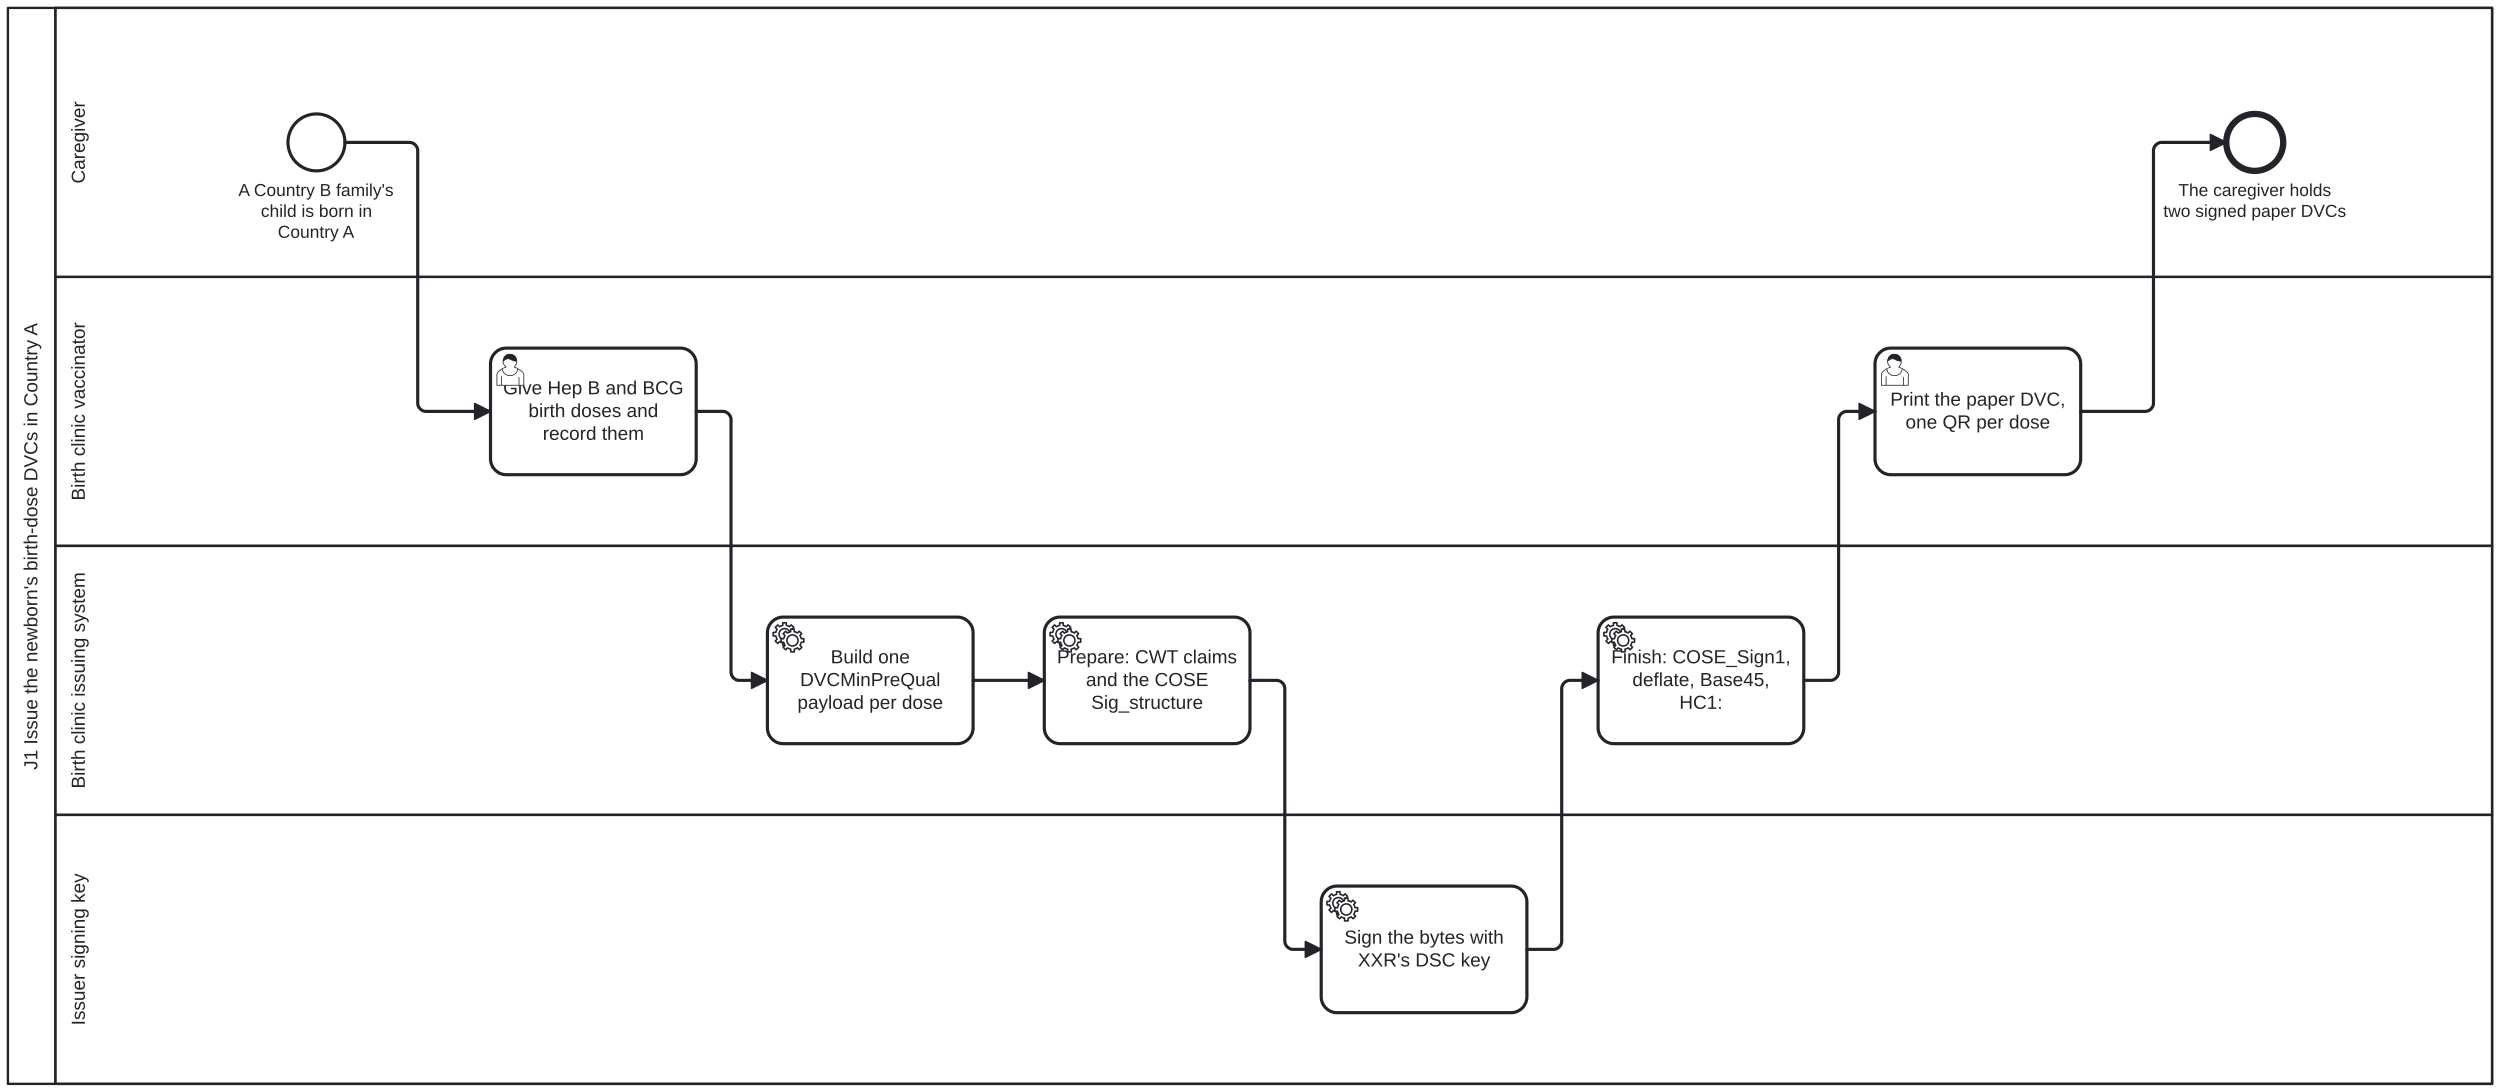
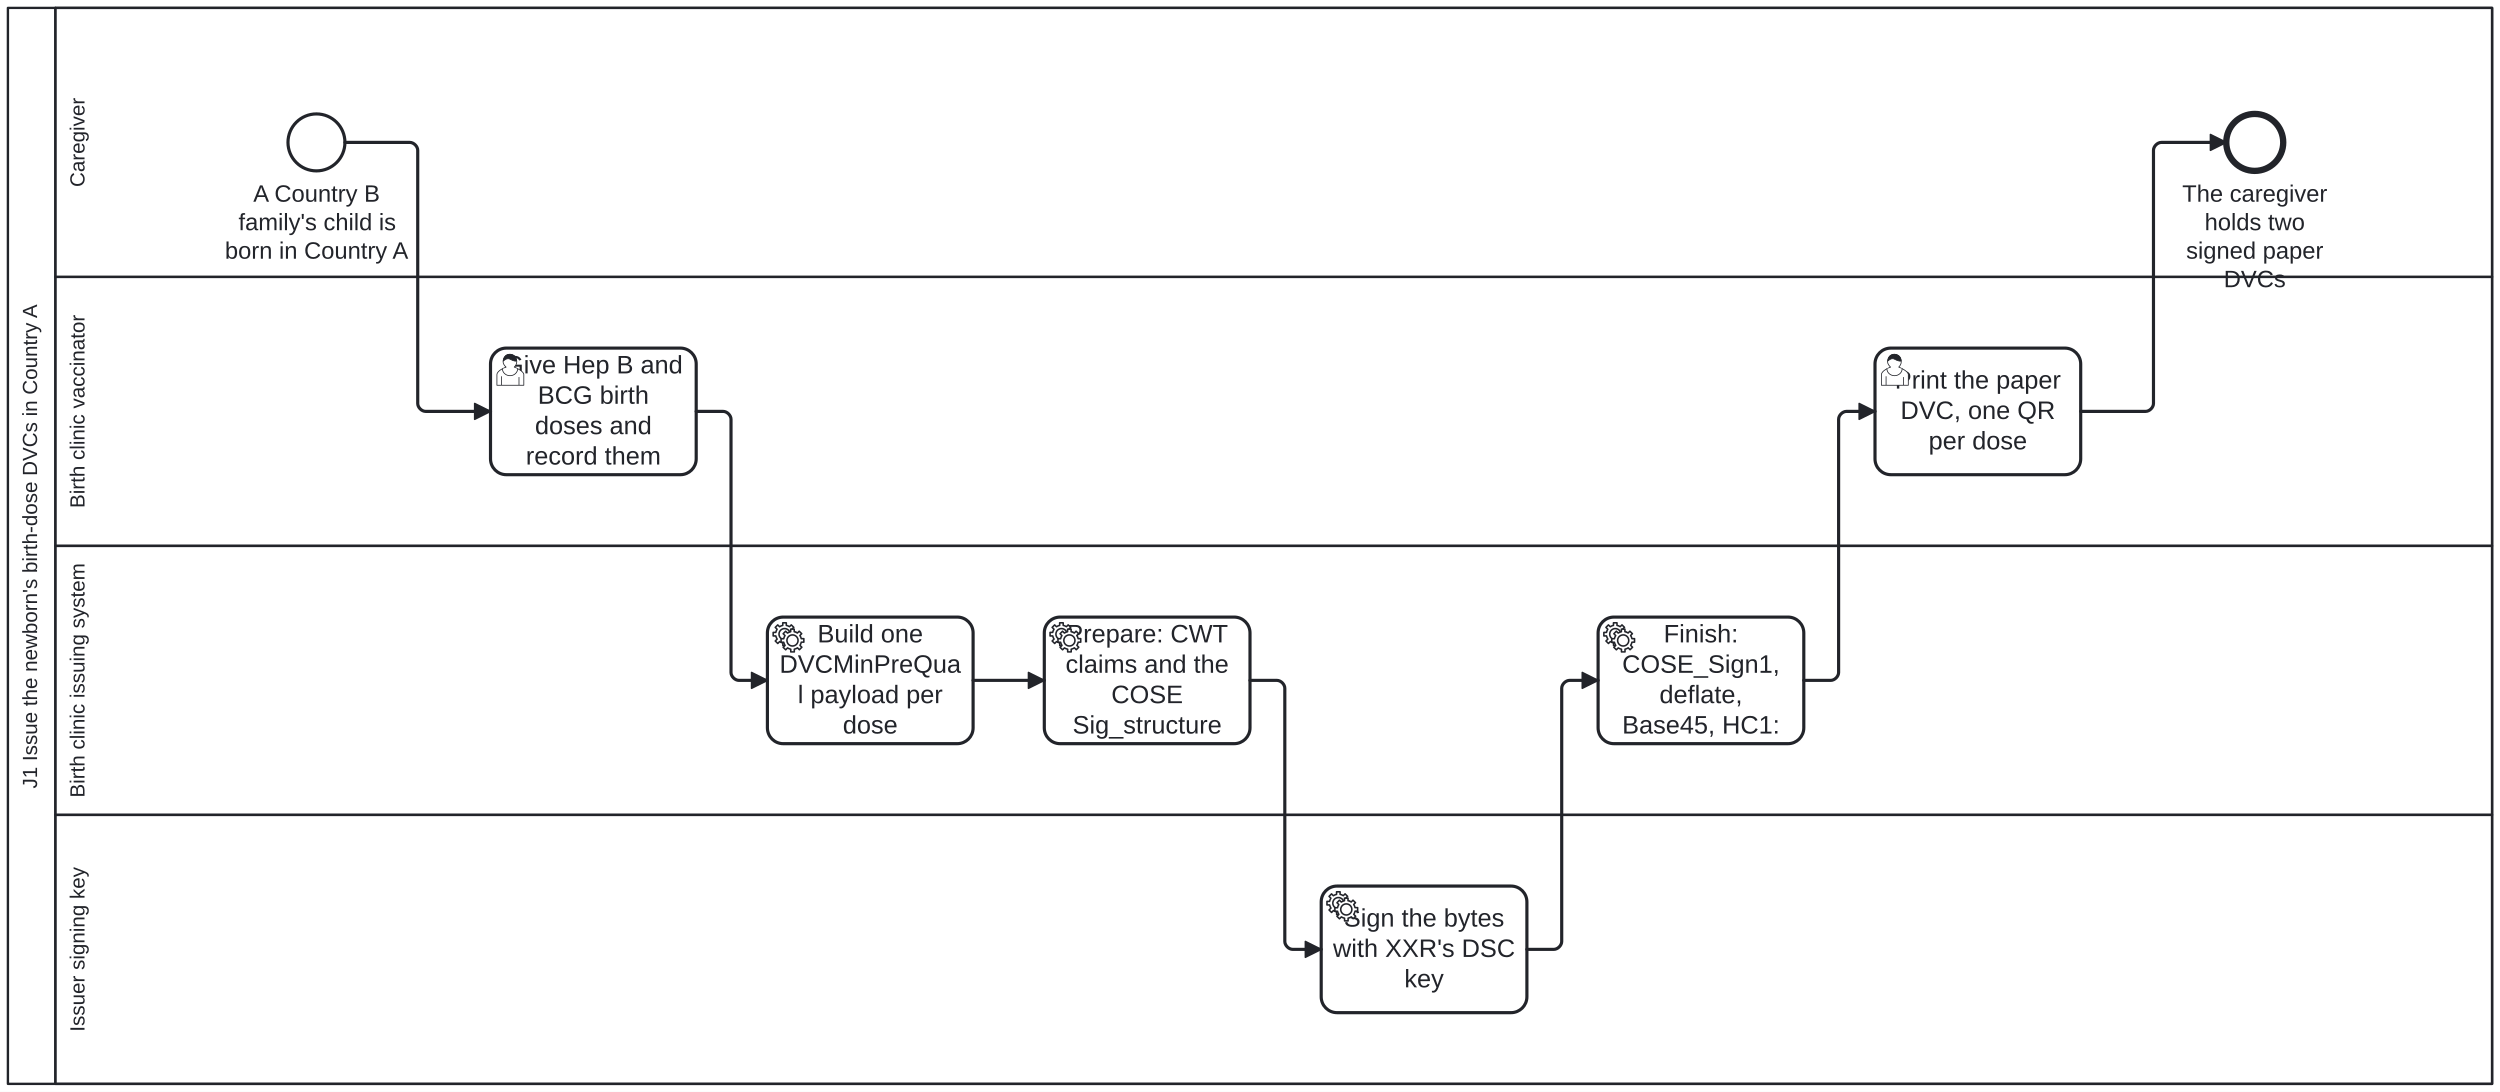
<svg xmlns="http://www.w3.org/2000/svg" width="100%" style="max-width:100%;height:auto" viewBox="95 55 1580 690" version="1.1">
  <rect x="95" y="55" width="1580" height="690" fill="#ffffff" />
  <g class="djs-group">
    <g class="djs-element djs-shape" data-element-id="Participant_Process_J1BirthDoseDvc" style="display: block;" transform="matrix(1 0 0 1 100 60)">
      <g class="djs-visual">
        <rect x="0" y="0" width="1570" height="680" rx="0" ry="0" style="stroke-linecap: round; stroke-linejoin: round; stroke: rgb(34, 36, 42); stroke-width: 1.5px; fill: white; fill-opacity: 0.95;" />
        <path style="fill: none; stroke-linecap: round; stroke-linejoin: round; stroke: rgb(34, 36, 42); stroke-width: 1.5px;" d="M30,0L30,680" />
-         <text lineHeight="1.2" class="djs-label" style="font-family: Arial, sans-serif; font-size: 12px; font-weight: normal; fill: rgb(34, 36, 42);" transform="matrix(-1.83697e-16 -1 1 -1.83697e-16 0 680)">
-           <tspan x="198.455" y="18.6">J1 Issue the newborn's birth-dose DVCs in Country A</tspan>
+         <text lineHeight="1.05" class="djs-label" transform="matrix(-1.83697e-16 -1 1 -1.83697e-16 0 680)" style="font-family: Arial, sans-serif; font-size: 13px; font-weight: normal; fill: rgb(34, 36, 42);">
+           <tspan x="186.66" y="18.413">J1 Issue the newborn's birth-dose DVCs in Country A</tspan>
        </text>
      </g>
      <rect class="djs-hit djs-hit-all" x="0" y="0" width="1570" height="680" style="fill: none; stroke-opacity: 0; stroke: white; stroke-width: 15px;" />
    </g>
    <g class="djs-children">
      <g class="djs-group">
        <g class="djs-element djs-shape" data-element-id="Lane_issuer-key" style="display: block;" transform="matrix(1 0 0 1 130 570)">
          <g class="djs-visual">
            <rect x="0" y="0" width="1540" height="170" rx="0" ry="0" style="stroke-linecap: round; stroke-linejoin: round; stroke: rgb(34, 36, 42); stroke-width: 1.5px; fill: white; fill-opacity: 0.25;" />
-             <text lineHeight="1.2" class="djs-label" style="font-family: Arial, sans-serif; font-size: 12px; font-weight: normal; fill: rgb(34, 36, 42);" transform="matrix(-1.83697e-16 -1 1 -1.83697e-16 0 170)">
-               <tspan x="36.977" y="18.6">Issuer signing key</tspan>
+             <text lineHeight="1.05" class="djs-label" transform="matrix(-1.83697e-16 -1 1 -1.83697e-16 0 170)" style="font-family: Arial, sans-serif; font-size: 13px; font-weight: normal; fill: rgb(34, 36, 42);">
+               <tspan x="32.975" y="18.413">Issuer signing key</tspan>
            </text>
          </g>
          <rect class="djs-hit djs-hit-all" x="0" y="0" width="1540" height="170" style="fill: none; stroke-opacity: 0; stroke: white; stroke-width: 15px;" />
        </g>
      </g>
      <g class="djs-group">
        <g class="djs-element djs-shape" data-element-id="Lane_birth-clinic-system" style="display: block;" transform="matrix(1 0 0 1 130 400)">
          <g class="djs-visual">
            <rect x="0" y="0" width="1540" height="170" rx="0" ry="0" style="stroke-linecap: round; stroke-linejoin: round; stroke: rgb(34, 36, 42); stroke-width: 1.5px; fill: white; fill-opacity: 0.25;" />
-             <text lineHeight="1.2" class="djs-label" style="font-family: Arial, sans-serif; font-size: 12px; font-weight: normal; fill: rgb(34, 36, 42);" transform="matrix(-1.83697e-16 -1 1 -1.83697e-16 0 170)">
-               <tspan x="16.647" y="18.6">Birth clinic issuing system</tspan>
+             <text lineHeight="1.05" class="djs-label" transform="matrix(-1.83697e-16 -1 1 -1.83697e-16 0 170)" style="font-family: Arial, sans-serif; font-size: 13px; font-weight: normal; fill: rgb(34, 36, 42);">
+               <tspan x="10.951" y="18.413">Birth clinic issuing system</tspan>
            </text>
          </g>
          <rect class="djs-hit djs-hit-all" x="0" y="0" width="1540" height="170" style="fill: none; stroke-opacity: 0; stroke: white; stroke-width: 15px;" />
        </g>
      </g>
      <g class="djs-group">
        <g class="djs-element djs-shape" data-element-id="Lane_birth-clinic-vaccinator" style="display: block;" transform="matrix(1 0 0 1 130 230)">
          <g class="djs-visual">
            <rect x="0" y="0" width="1540" height="170" rx="0" ry="0" style="stroke-linecap: round; stroke-linejoin: round; stroke: rgb(34, 36, 42); stroke-width: 1.5px; fill: white; fill-opacity: 0.25;" />
-             <text lineHeight="1.2" class="djs-label" style="font-family: Arial, sans-serif; font-size: 12px; font-weight: normal; fill: rgb(34, 36, 42);" transform="matrix(-1.83697e-16 -1 1 -1.83697e-16 0 170)">
-               <tspan x="28.647" y="18.6">Birth clinic vaccinator</tspan>
+             <text lineHeight="1.05" class="djs-label" transform="matrix(-1.83697e-16 -1 1 -1.83697e-16 0 170)" style="font-family: Arial, sans-serif; font-size: 13px; font-weight: normal; fill: rgb(34, 36, 42);">
+               <tspan x="23.951" y="18.413">Birth clinic vaccinator</tspan>
            </text>
          </g>
          <rect class="djs-hit djs-hit-all" x="0" y="0" width="1540" height="170" style="fill: none; stroke-opacity: 0; stroke: white; stroke-width: 15px;" />
        </g>
      </g>
      <g class="djs-group">
        <g class="djs-element djs-shape" data-element-id="Lane_caregiver" style="display: block;" transform="matrix(1 0 0 1 130 60)">
          <g class="djs-visual">
            <rect x="0" y="0" width="1540" height="170" rx="0" ry="0" style="stroke-linecap: round; stroke-linejoin: round; stroke: rgb(34, 36, 42); stroke-width: 1.5px; fill: white; fill-opacity: 0.25;" />
-             <text lineHeight="1.2" class="djs-label" style="font-family: Arial, sans-serif; font-size: 12px; font-weight: normal; fill: rgb(34, 36, 42);" transform="matrix(-1.83697e-16 -1 1 -1.83697e-16 0 170)">
-               <tspan x="58.99" y="18.6">Caregiver</tspan>
+             <text lineHeight="1.05" class="djs-label" transform="matrix(-1.83697e-16 -1 1 -1.83697e-16 0 170)" style="font-family: Arial, sans-serif; font-size: 13px; font-weight: normal; fill: rgb(34, 36, 42);">
+               <tspan x="56.823" y="18.413">Caregiver</tspan>
            </text>
          </g>
          <rect class="djs-hit djs-hit-all" x="0" y="0" width="1540" height="170" style="fill: none; stroke-opacity: 0; stroke: white; stroke-width: 15px;" />
        </g>
      </g>
      <g class="djs-group">
        <g class="djs-element djs-shape" data-element-id="Start" style="display: block;" transform="matrix(1 0 0 1 277 127)">
          <g class="djs-visual">
            <circle cx="18" cy="18" r="18" style="stroke-linecap: round; stroke-linejoin: round; stroke: rgb(34, 36, 42); stroke-width: 2px; fill: white; fill-opacity: 0.95;" />
          </g>
          <rect class="djs-hit djs-hit-all" x="0" y="0" width="36" height="36" style="fill: none; stroke-opacity: 0; stroke: white; stroke-width: 15px;" />
        </g>
      </g>
      <g class="djs-group">
-         <g class="djs-element djs-shape" data-element-id="Start_label" style="display: block;" transform="matrix(1 0 0 1 239 169)">
-           <g class="djs-visual">
-             <text lineHeight="1.2" class="djs-label" style="font-family: Arial, sans-serif; font-size: 11px; font-weight: normal; fill: rgb(34, 36, 42);">
-               <tspan x="6.658" y="9.9">A Country B family's </tspan>
-               <tspan x="20.844" y="23.1">child is born in </tspan>
-               <tspan x="31.545" y="36.3">Country A</tspan>
-             </text>
-           </g>
-           <rect class="djs-hit djs-hit-all" x="0" y="0" width="112" height="40" style="fill: none; stroke-opacity: 0; stroke: white; stroke-width: 15px;" />
+         <g class="djs-element djs-shape" data-element-id="Start_label" style="display: block;" transform="matrix(1 0 0 1 237 169)">
+           <g class="djs-visual">
+             <text lineHeight="1.2" class="djs-label" style="font-family: Arial, sans-serif; font-size: 15px; font-weight: normal; fill: rgb(34, 36, 42);">
+               <tspan x="18.067" y="13.5">A Country B </tspan>
+               <tspan x="8.725" y="31.5">family's child is </tspan>
+               <tspan x="0.137" y="49.5">born in Country A</tspan>
+             </text>
+           </g>
+           <rect class="djs-hit djs-hit-all" x="0" y="0" width="117" height="54" style="fill: none; stroke-opacity: 0; stroke: white; stroke-width: 15px;" />
        </g>
      </g>
      <g class="djs-group">
        <g class="djs-element djs-shape" data-element-id="Task_Vaccinate" style="display: block;" transform="matrix(1 0 0 1 405 275)">
          <g class="djs-visual">
            <rect x="0" y="0" width="130" height="80" rx="10" ry="10" style="stroke-linecap: round; stroke-linejoin: round; stroke: rgb(34, 36, 42); stroke-width: 2px; fill: white; fill-opacity: 0.95;" />
-             <text lineHeight="1.2" class="djs-label" style="font-family: Arial, sans-serif; font-size: 12px; font-weight: normal; fill: rgb(34, 36, 42);">
-               <tspan x="7.974" y="29.2">Give Hep B and BCG </tspan>
-               <tspan x="23.973" y="43.6">birth doses and </tspan>
-               <tspan x="32.987" y="58">record them</tspan>
+             <text lineHeight="1.2" class="djs-label" style="font-family: Arial, sans-serif; font-size: 16px; font-weight: normal; fill: rgb(34, 36, 42);">
+               <tspan x="8.523" y="16">Give Hep B and</tspan>
+               <tspan x="29.879" y="35.2">BCG birth </tspan>
+               <tspan x="28.082" y="54.4">doses and </tspan>
+               <tspan x="22.316" y="73.6">record them</tspan>
            </text>
            <path d="m 15,12 c 0.909,-0.845 1.594,-2.049 1.594,-3.385 0,-2.554 -1.805,-4.622 -4.357,-4.622 -2.552,0 -4.288,2.068 -4.288,4.622 0,1.348 0.974,2.562 1.896,3.405 -0.529,0.187 -5.669,2.097 -5.794,4.756 v 6.718 h 17 v -6.718 c 0,-2.298 -5.528,-4.595 -6.051,-4.776 zm -8,6 l 0,5.5 m 11,0 l 0,-5" style="fill: white; stroke-linecap: round; stroke-linejoin: round; stroke: rgb(34, 36, 42); stroke-width: 0.5px;" />
            <path d="m 15,12 m 2.162,1.009 c 0,2.447 -2.158,4.431 -4.821,4.431 -2.665,0 -4.822,-1.981 -4.822,-4.431 " style="fill: white; stroke-linecap: round; stroke-linejoin: round; stroke: rgb(34, 36, 42); stroke-width: 0.5px;" />
            <path d="m 15,12 m -6.9,-3.80 c 0,0 2.251,-2.358 4.274,-1.177 2.024,1.181 4.221,1.537 4.124,0.965 -0.098,-0.57 -0.117,-3.791 -4.191,-4.136 -3.575,0.001 -4.208,3.367 -4.207,4.348 z" style="fill: rgb(34, 36, 42); stroke-linecap: round; stroke-linejoin: round; stroke: rgb(34, 36, 42); stroke-width: 0.5px;" />
          </g>
          <rect class="djs-hit djs-hit-all" x="0" y="0" width="130" height="80" style="fill: none; stroke-opacity: 0; stroke: white; stroke-width: 15px;" />
        </g>
      </g>
      <g class="djs-group">
        <g class="djs-element djs-shape" data-element-id="Task_Payload" style="display: block;" transform="matrix(1 0 0 1 580 445)">
          <g class="djs-visual">
            <rect x="0" y="0" width="130" height="80" rx="10" ry="10" style="stroke-linecap: round; stroke-linejoin: round; stroke: rgb(34, 36, 42); stroke-width: 2px; fill: white; fill-opacity: 0.95;" />
-             <text lineHeight="1.2" class="djs-label" style="font-family: Arial, sans-serif; font-size: 12px; font-weight: normal; fill: rgb(34, 36, 42);">
-               <tspan x="39.98" y="29.2">Build one </tspan>
-               <tspan x="20.653" y="43.6">DVCMinPreQual </tspan>
-               <tspan x="18.966" y="58">payload per dose</tspan>
+             <text lineHeight="1.2" class="djs-label" style="font-family: Arial, sans-serif; font-size: 16px; font-weight: normal; fill: rgb(34, 36, 42);">
+               <tspan x="31.641" y="16">Build one </tspan>
+               <tspan x="7.648" y="35.2">DVCMinPreQua</tspan>
+               <tspan x="19.191" y="54.4">l payload per </tspan>
+               <tspan x="47.652" y="73.6">dose</tspan>
            </text>
            <circle cx="5" cy="5" r="5" transform="translate(6, 6)" style="stroke-linecap: round; stroke-linejoin: round; stroke: none; stroke-width: 2px; fill: white;" />
            <path d="m 12,18 v -1.713 c 0.352,-0.07 0.704,-0.178 1.048,-0.321 0.344,-0.145 0.666,-0.321 0.966,-0.521 l 1.194,1.18 1.567,-1.577 -1.195,-1.18 c 0.403,-0.614 0.683,-1.299 0.825,-2.018 l 1.622,-0.01 v -2.22 l -1.637,0.01 c -0.073,-0.352 -0.178,-0.7 -0.324,-1.044 -0.145,-0.344 -0.321,-0.664 -0.523,-0.962 l 1.131,-1.136 -1.583,-1.563 -1.13,1.136 c -0.614,-0.401 -1.303,-0.681 -2.023,-0.822 l 0.009,-1.619 h -2.241 l 0.004,1.631 c -0.354,0.074 -0.705,0.18 -1.05,0.324 -0.344,0.144 -0.665,0.321 -0.964,0.52 l -1.17,-1.158 -1.567,1.579 1.168,1.157 c -0.403,0.613 -0.683,1.298 -0.825,2.017 l -1.659,0.003 v 2.222 l 1.672,-0.006 c 0.073,0.351 0.18,0.702 0.324,1.045 0.145,0.344 0.321,0.664 0.523,0.961 l -1.199,1.197 1.584,1.56 1.196,-1.193 c 0.614,0.403 1.303,0.682 2.023,0.823 l 7.19e-4,1.699 h 2.227 z m 0.221,-3.996 c -1.789,0.75 -3.858,-0.093 -4.61,-1.874 -0.752,-1.783 0.091,-3.846 1.88,-4.596 1.788,-0.749 3.857,0.093 4.609,1.874 0.752,1.782 -0.091,3.846 -1.88,4.596 z" style="fill: white; stroke-linecap: round; stroke-linejoin: round; stroke: rgb(34, 36, 42); stroke-width: 1px;" />
            <circle cx="5" cy="5" r="5" transform="translate(11, 10)" style="stroke-linecap: round; stroke-linejoin: round; stroke: none; stroke-width: 2px; fill: white;" />
            <path d="m 17,22 v -1.713 c 0.352,-0.07 0.704,-0.178 1.048,-0.321 0.344,-0.145 0.666,-0.321 0.966,-0.521 l 1.194,1.18 1.567,-1.577 -1.195,-1.18 c 0.403,-0.614 0.683,-1.299 0.825,-2.018 l 1.622,-0.01 v -2.22 l -1.637,0.01 c -0.073,-0.352 -0.178,-0.7 -0.324,-1.044 -0.145,-0.344 -0.321,-0.664 -0.523,-0.962 l 1.131,-1.136 -1.583,-1.563 -1.13,1.136 c -0.614,-0.401 -1.303,-0.681 -2.023,-0.822 l 0.009,-1.619 h -2.241 l 0.004,1.631 c -0.354,0.074 -0.705,0.18 -1.05,0.324 -0.344,0.144 -0.665,0.321 -0.964,0.52 l -1.17,-1.158 -1.567,1.579 1.168,1.157 c -0.403,0.613 -0.683,1.298 -0.825,2.017 l -1.659,0.003 v 2.222 l 1.672,-0.006 c 0.073,0.351 0.18,0.702 0.324,1.045 0.145,0.344 0.321,0.664 0.523,0.961 l -1.199,1.197 1.584,1.56 1.196,-1.193 c 0.614,0.403 1.303,0.682 2.023,0.823 l 7.19e-4,1.699 h 2.227 z m 0.221,-3.996 c -1.789,0.75 -3.858,-0.093 -4.61,-1.874 -0.752,-1.783 0.091,-3.846 1.88,-4.596 1.788,-0.749 3.857,0.093 4.609,1.874 0.752,1.782 -0.091,3.846 -1.88,4.596 z" style="fill: white; stroke-linecap: round; stroke-linejoin: round; stroke: rgb(34, 36, 42); stroke-width: 1px;" />
          </g>
          <rect class="djs-hit djs-hit-all" x="0" y="0" width="130" height="80" style="fill: none; stroke-opacity: 0; stroke: white; stroke-width: 15px;" />
        </g>
      </g>
      <g class="djs-group">
        <g class="djs-element djs-shape" data-element-id="Task_Prepare" style="display: block;" transform="matrix(1 0 0 1 755 445)">
          <g class="djs-visual">
            <rect x="0" y="0" width="130" height="80" rx="10" ry="10" style="stroke-linecap: round; stroke-linejoin: round; stroke: rgb(34, 36, 42); stroke-width: 2px; fill: white; fill-opacity: 0.95;" />
-             <text lineHeight="1.2" class="djs-label" style="font-family: Arial, sans-serif; font-size: 12px; font-weight: normal; fill: rgb(34, 36, 42);">
-               <tspan x="7.991" y="29.2">Prepare: CWT claims</tspan>
-               <tspan x="26.311" y="43.6">and the COSE </tspan>
-               <tspan x="29.65" y="58">Sig_structure</tspan>
+             <text lineHeight="1.2" class="djs-label" style="font-family: Arial, sans-serif; font-size: 16px; font-weight: normal; fill: rgb(34, 36, 42);">
+               <tspan x="13.879" y="16">Prepare: CWT </tspan>
+               <tspan x="13.418" y="35.2">claims and the </tspan>
+               <tspan x="42.328" y="54.4">COSE </tspan>
+               <tspan x="17.867" y="73.6">Sig_structure</tspan>
            </text>
            <circle cx="5" cy="5" r="5" transform="translate(6, 6)" style="stroke-linecap: round; stroke-linejoin: round; stroke: none; stroke-width: 2px; fill: white;" />
            <path d="m 12,18 v -1.713 c 0.352,-0.07 0.704,-0.178 1.048,-0.321 0.344,-0.145 0.666,-0.321 0.966,-0.521 l 1.194,1.18 1.567,-1.577 -1.195,-1.18 c 0.403,-0.614 0.683,-1.299 0.825,-2.018 l 1.622,-0.01 v -2.22 l -1.637,0.01 c -0.073,-0.352 -0.178,-0.7 -0.324,-1.044 -0.145,-0.344 -0.321,-0.664 -0.523,-0.962 l 1.131,-1.136 -1.583,-1.563 -1.13,1.136 c -0.614,-0.401 -1.303,-0.681 -2.023,-0.822 l 0.009,-1.619 h -2.241 l 0.004,1.631 c -0.354,0.074 -0.705,0.18 -1.05,0.324 -0.344,0.144 -0.665,0.321 -0.964,0.52 l -1.17,-1.158 -1.567,1.579 1.168,1.157 c -0.403,0.613 -0.683,1.298 -0.825,2.017 l -1.659,0.003 v 2.222 l 1.672,-0.006 c 0.073,0.351 0.18,0.702 0.324,1.045 0.145,0.344 0.321,0.664 0.523,0.961 l -1.199,1.197 1.584,1.56 1.196,-1.193 c 0.614,0.403 1.303,0.682 2.023,0.823 l 7.19e-4,1.699 h 2.227 z m 0.221,-3.996 c -1.789,0.75 -3.858,-0.093 -4.61,-1.874 -0.752,-1.783 0.091,-3.846 1.88,-4.596 1.788,-0.749 3.857,0.093 4.609,1.874 0.752,1.782 -0.091,3.846 -1.88,4.596 z" style="fill: white; stroke-linecap: round; stroke-linejoin: round; stroke: rgb(34, 36, 42); stroke-width: 1px;" />
            <circle cx="5" cy="5" r="5" transform="translate(11, 10)" style="stroke-linecap: round; stroke-linejoin: round; stroke: none; stroke-width: 2px; fill: white;" />
            <path d="m 17,22 v -1.713 c 0.352,-0.07 0.704,-0.178 1.048,-0.321 0.344,-0.145 0.666,-0.321 0.966,-0.521 l 1.194,1.18 1.567,-1.577 -1.195,-1.18 c 0.403,-0.614 0.683,-1.299 0.825,-2.018 l 1.622,-0.01 v -2.22 l -1.637,0.01 c -0.073,-0.352 -0.178,-0.7 -0.324,-1.044 -0.145,-0.344 -0.321,-0.664 -0.523,-0.962 l 1.131,-1.136 -1.583,-1.563 -1.13,1.136 c -0.614,-0.401 -1.303,-0.681 -2.023,-0.822 l 0.009,-1.619 h -2.241 l 0.004,1.631 c -0.354,0.074 -0.705,0.18 -1.05,0.324 -0.344,0.144 -0.665,0.321 -0.964,0.52 l -1.17,-1.158 -1.567,1.579 1.168,1.157 c -0.403,0.613 -0.683,1.298 -0.825,2.017 l -1.659,0.003 v 2.222 l 1.672,-0.006 c 0.073,0.351 0.18,0.702 0.324,1.045 0.145,0.344 0.321,0.664 0.523,0.961 l -1.199,1.197 1.584,1.56 1.196,-1.193 c 0.614,0.403 1.303,0.682 2.023,0.823 l 7.19e-4,1.699 h 2.227 z m 0.221,-3.996 c -1.789,0.75 -3.858,-0.093 -4.61,-1.874 -0.752,-1.783 0.091,-3.846 1.88,-4.596 1.788,-0.749 3.857,0.093 4.609,1.874 0.752,1.782 -0.091,3.846 -1.88,4.596 z" style="fill: white; stroke-linecap: round; stroke-linejoin: round; stroke: rgb(34, 36, 42); stroke-width: 1px;" />
          </g>
          <rect class="djs-hit djs-hit-all" x="0" y="0" width="130" height="80" style="fill: none; stroke-opacity: 0; stroke: white; stroke-width: 15px;" />
        </g>
      </g>
      <g class="djs-group">
        <g class="djs-element djs-shape" data-element-id="Task_Sign" style="display: block;" transform="matrix(1 0 0 1 930 615)">
          <g class="djs-visual">
            <rect x="0" y="0" width="130" height="80" rx="10" ry="10" style="stroke-linecap: round; stroke-linejoin: round; stroke: rgb(34, 36, 42); stroke-width: 2px; fill: white; fill-opacity: 0.95;" />
-             <text lineHeight="1.2" class="djs-label" style="font-family: Arial, sans-serif; font-size: 12px; font-weight: normal; fill: rgb(34, 36, 42);">
-               <tspan x="14.639" y="36.4">Sign the bytes with </tspan>
-               <tspan x="23.179" y="50.8">XXR's DSC key</tspan>
+             <text lineHeight="1.2" class="djs-label" style="font-family: Arial, sans-serif; font-size: 16px; font-weight: normal; fill: rgb(34, 36, 42);">
+               <tspan x="14.301" y="25.6">Sign the bytes </tspan>
+               <tspan x="7.461" y="44.8">with XXR's DSC</tspan>
+               <tspan x="52.551" y="64">key</tspan>
            </text>
            <circle cx="5" cy="5" r="5" transform="translate(6, 6)" style="stroke-linecap: round; stroke-linejoin: round; stroke: none; stroke-width: 2px; fill: white;" />
            <path d="m 12,18 v -1.713 c 0.352,-0.07 0.704,-0.178 1.048,-0.321 0.344,-0.145 0.666,-0.321 0.966,-0.521 l 1.194,1.18 1.567,-1.577 -1.195,-1.18 c 0.403,-0.614 0.683,-1.299 0.825,-2.018 l 1.622,-0.01 v -2.22 l -1.637,0.01 c -0.073,-0.352 -0.178,-0.7 -0.324,-1.044 -0.145,-0.344 -0.321,-0.664 -0.523,-0.962 l 1.131,-1.136 -1.583,-1.563 -1.13,1.136 c -0.614,-0.401 -1.303,-0.681 -2.023,-0.822 l 0.009,-1.619 h -2.241 l 0.004,1.631 c -0.354,0.074 -0.705,0.18 -1.05,0.324 -0.344,0.144 -0.665,0.321 -0.964,0.52 l -1.17,-1.158 -1.567,1.579 1.168,1.157 c -0.403,0.613 -0.683,1.298 -0.825,2.017 l -1.659,0.003 v 2.222 l 1.672,-0.006 c 0.073,0.351 0.18,0.702 0.324,1.045 0.145,0.344 0.321,0.664 0.523,0.961 l -1.199,1.197 1.584,1.56 1.196,-1.193 c 0.614,0.403 1.303,0.682 2.023,0.823 l 7.19e-4,1.699 h 2.227 z m 0.221,-3.996 c -1.789,0.75 -3.858,-0.093 -4.61,-1.874 -0.752,-1.783 0.091,-3.846 1.88,-4.596 1.788,-0.749 3.857,0.093 4.609,1.874 0.752,1.782 -0.091,3.846 -1.88,4.596 z" style="fill: white; stroke-linecap: round; stroke-linejoin: round; stroke: rgb(34, 36, 42); stroke-width: 1px;" />
            <circle cx="5" cy="5" r="5" transform="translate(11, 10)" style="stroke-linecap: round; stroke-linejoin: round; stroke: none; stroke-width: 2px; fill: white;" />
            <path d="m 17,22 v -1.713 c 0.352,-0.07 0.704,-0.178 1.048,-0.321 0.344,-0.145 0.666,-0.321 0.966,-0.521 l 1.194,1.18 1.567,-1.577 -1.195,-1.18 c 0.403,-0.614 0.683,-1.299 0.825,-2.018 l 1.622,-0.01 v -2.22 l -1.637,0.01 c -0.073,-0.352 -0.178,-0.7 -0.324,-1.044 -0.145,-0.344 -0.321,-0.664 -0.523,-0.962 l 1.131,-1.136 -1.583,-1.563 -1.13,1.136 c -0.614,-0.401 -1.303,-0.681 -2.023,-0.822 l 0.009,-1.619 h -2.241 l 0.004,1.631 c -0.354,0.074 -0.705,0.18 -1.05,0.324 -0.344,0.144 -0.665,0.321 -0.964,0.52 l -1.17,-1.158 -1.567,1.579 1.168,1.157 c -0.403,0.613 -0.683,1.298 -0.825,2.017 l -1.659,0.003 v 2.222 l 1.672,-0.006 c 0.073,0.351 0.18,0.702 0.324,1.045 0.145,0.344 0.321,0.664 0.523,0.961 l -1.199,1.197 1.584,1.56 1.196,-1.193 c 0.614,0.403 1.303,0.682 2.023,0.823 l 7.19e-4,1.699 h 2.227 z m 0.221,-3.996 c -1.789,0.75 -3.858,-0.093 -4.61,-1.874 -0.752,-1.783 0.091,-3.846 1.88,-4.596 1.788,-0.749 3.857,0.093 4.609,1.874 0.752,1.782 -0.091,3.846 -1.88,4.596 z" style="fill: white; stroke-linecap: round; stroke-linejoin: round; stroke: rgb(34, 36, 42); stroke-width: 1px;" />
          </g>
          <rect class="djs-hit djs-hit-all" x="0" y="0" width="130" height="80" style="fill: none; stroke-opacity: 0; stroke: white; stroke-width: 15px;" />
        </g>
      </g>
      <g class="djs-group">
        <g class="djs-element djs-shape" data-element-id="Task_Finish" style="display: block;" transform="matrix(1 0 0 1 1105 445)">
          <g class="djs-visual">
            <rect x="0" y="0" width="130" height="80" rx="10" ry="10" style="stroke-linecap: round; stroke-linejoin: round; stroke: rgb(34, 36, 42); stroke-width: 2px; fill: white; fill-opacity: 0.95;" />
-             <text lineHeight="1.2" class="djs-label" style="font-family: Arial, sans-serif; font-size: 12px; font-weight: normal; fill: rgb(34, 36, 42);">
-               <tspan x="8.308" y="29.2">Finish: COSE_Sign1, </tspan>
-               <tspan x="21.635" y="43.6">deflate, Base45, </tspan>
-               <tspan x="51.33" y="58">HC1:</tspan>
+             <text lineHeight="1.2" class="djs-label" style="font-family: Arial, sans-serif; font-size: 16px; font-weight: normal; fill: rgb(34, 36, 42);">
+               <tspan x="41.438" y="16">Finish: </tspan>
+               <tspan x="15.195" y="35.2">COSE_Sign1, </tspan>
+               <tspan x="38.758" y="54.4">deflate, </tspan>
+               <tspan x="15.195" y="73.6">Base45, HC1:</tspan>
            </text>
            <circle cx="5" cy="5" r="5" transform="translate(6, 6)" style="stroke-linecap: round; stroke-linejoin: round; stroke: none; stroke-width: 2px; fill: white;" />
            <path d="m 12,18 v -1.713 c 0.352,-0.07 0.704,-0.178 1.048,-0.321 0.344,-0.145 0.666,-0.321 0.966,-0.521 l 1.194,1.18 1.567,-1.577 -1.195,-1.18 c 0.403,-0.614 0.683,-1.299 0.825,-2.018 l 1.622,-0.01 v -2.22 l -1.637,0.01 c -0.073,-0.352 -0.178,-0.7 -0.324,-1.044 -0.145,-0.344 -0.321,-0.664 -0.523,-0.962 l 1.131,-1.136 -1.583,-1.563 -1.13,1.136 c -0.614,-0.401 -1.303,-0.681 -2.023,-0.822 l 0.009,-1.619 h -2.241 l 0.004,1.631 c -0.354,0.074 -0.705,0.18 -1.05,0.324 -0.344,0.144 -0.665,0.321 -0.964,0.52 l -1.17,-1.158 -1.567,1.579 1.168,1.157 c -0.403,0.613 -0.683,1.298 -0.825,2.017 l -1.659,0.003 v 2.222 l 1.672,-0.006 c 0.073,0.351 0.18,0.702 0.324,1.045 0.145,0.344 0.321,0.664 0.523,0.961 l -1.199,1.197 1.584,1.56 1.196,-1.193 c 0.614,0.403 1.303,0.682 2.023,0.823 l 7.19e-4,1.699 h 2.227 z m 0.221,-3.996 c -1.789,0.75 -3.858,-0.093 -4.61,-1.874 -0.752,-1.783 0.091,-3.846 1.88,-4.596 1.788,-0.749 3.857,0.093 4.609,1.874 0.752,1.782 -0.091,3.846 -1.88,4.596 z" style="fill: white; stroke-linecap: round; stroke-linejoin: round; stroke: rgb(34, 36, 42); stroke-width: 1px;" />
            <circle cx="5" cy="5" r="5" transform="translate(11, 10)" style="stroke-linecap: round; stroke-linejoin: round; stroke: none; stroke-width: 2px; fill: white;" />
            <path d="m 17,22 v -1.713 c 0.352,-0.07 0.704,-0.178 1.048,-0.321 0.344,-0.145 0.666,-0.321 0.966,-0.521 l 1.194,1.18 1.567,-1.577 -1.195,-1.18 c 0.403,-0.614 0.683,-1.299 0.825,-2.018 l 1.622,-0.01 v -2.22 l -1.637,0.01 c -0.073,-0.352 -0.178,-0.7 -0.324,-1.044 -0.145,-0.344 -0.321,-0.664 -0.523,-0.962 l 1.131,-1.136 -1.583,-1.563 -1.13,1.136 c -0.614,-0.401 -1.303,-0.681 -2.023,-0.822 l 0.009,-1.619 h -2.241 l 0.004,1.631 c -0.354,0.074 -0.705,0.18 -1.05,0.324 -0.344,0.144 -0.665,0.321 -0.964,0.52 l -1.17,-1.158 -1.567,1.579 1.168,1.157 c -0.403,0.613 -0.683,1.298 -0.825,2.017 l -1.659,0.003 v 2.222 l 1.672,-0.006 c 0.073,0.351 0.18,0.702 0.324,1.045 0.145,0.344 0.321,0.664 0.523,0.961 l -1.199,1.197 1.584,1.56 1.196,-1.193 c 0.614,0.403 1.303,0.682 2.023,0.823 l 7.19e-4,1.699 h 2.227 z m 0.221,-3.996 c -1.789,0.75 -3.858,-0.093 -4.61,-1.874 -0.752,-1.783 0.091,-3.846 1.88,-4.596 1.788,-0.749 3.857,0.093 4.609,1.874 0.752,1.782 -0.091,3.846 -1.88,4.596 z" style="fill: white; stroke-linecap: round; stroke-linejoin: round; stroke: rgb(34, 36, 42); stroke-width: 1px;" />
          </g>
          <rect class="djs-hit djs-hit-all" x="0" y="0" width="130" height="80" style="fill: none; stroke-opacity: 0; stroke: white; stroke-width: 15px;" />
        </g>
      </g>
      <g class="djs-group">
        <g class="djs-element djs-shape" data-element-id="Task_Print" style="display: block;" transform="matrix(1 0 0 1 1280 275)">
          <g class="djs-visual">
            <rect x="0" y="0" width="130" height="80" rx="10" ry="10" style="stroke-linecap: round; stroke-linejoin: round; stroke: rgb(34, 36, 42); stroke-width: 2px; fill: white; fill-opacity: 0.95;" />
-             <text lineHeight="1.2" class="djs-label" style="font-family: Arial, sans-serif; font-size: 12px; font-weight: normal; fill: rgb(34, 36, 42);">
-               <tspan x="9.641" y="36.4">Print the paper DVC,</tspan>
-               <tspan x="19.306" y="50.8">one QR per dose</tspan>
+             <text lineHeight="1.2" class="djs-label" style="font-family: Arial, sans-serif; font-size: 16px; font-weight: normal; fill: rgb(34, 36, 42);">
+               <tspan x="12.523" y="25.6">Print the paper</tspan>
+               <tspan x="16.094" y="44.8">DVC, one QR </tspan>
+               <tspan x="33.867" y="64">per dose</tspan>
            </text>
            <path d="m 15,12 c 0.909,-0.845 1.594,-2.049 1.594,-3.385 0,-2.554 -1.805,-4.622 -4.357,-4.622 -2.552,0 -4.288,2.068 -4.288,4.622 0,1.348 0.974,2.562 1.896,3.405 -0.529,0.187 -5.669,2.097 -5.794,4.756 v 6.718 h 17 v -6.718 c 0,-2.298 -5.528,-4.595 -6.051,-4.776 zm -8,6 l 0,5.5 m 11,0 l 0,-5" style="fill: white; stroke-linecap: round; stroke-linejoin: round; stroke: rgb(34, 36, 42); stroke-width: 0.5px;" />
            <path d="m 15,12 m 2.162,1.009 c 0,2.447 -2.158,4.431 -4.821,4.431 -2.665,0 -4.822,-1.981 -4.822,-4.431 " style="fill: white; stroke-linecap: round; stroke-linejoin: round; stroke: rgb(34, 36, 42); stroke-width: 0.5px;" />
            <path d="m 15,12 m -6.9,-3.80 c 0,0 2.251,-2.358 4.274,-1.177 2.024,1.181 4.221,1.537 4.124,0.965 -0.098,-0.57 -0.117,-3.791 -4.191,-4.136 -3.575,0.001 -4.208,3.367 -4.207,4.348 z" style="fill: rgb(34, 36, 42); stroke-linecap: round; stroke-linejoin: round; stroke: rgb(34, 36, 42); stroke-width: 0.5px;" />
          </g>
          <rect class="djs-hit djs-hit-all" x="0" y="0" width="130" height="80" style="fill: none; stroke-opacity: 0; stroke: white; stroke-width: 15px;" />
        </g>
      </g>
      <g class="djs-group">
        <g class="djs-element djs-shape" data-element-id="End" style="display: block;" transform="matrix(1 0 0 1 1502 127)">
          <g class="djs-visual">
            <circle cx="18" cy="18" r="18" style="stroke-linecap: round; stroke-linejoin: round; stroke: rgb(34, 36, 42); stroke-width: 4px; fill: white; fill-opacity: 0.95;" />
          </g>
          <rect class="djs-hit djs-hit-all" x="0" y="0" width="36" height="36" style="fill: none; stroke-opacity: 0; stroke: white; stroke-width: 15px;" />
        </g>
      </g>
      <g class="djs-group">
-         <g class="djs-element djs-shape" data-element-id="End_label" style="display: block;" transform="matrix(1 0 0 1 1462 169)">
-           <g class="djs-visual">
-             <text lineHeight="1.2" class="djs-label" style="font-family: Arial, sans-serif; font-size: 11px; font-weight: normal; fill: rgb(34, 36, 42);">
-               <tspan x="9.698" y="9.9">The caregiver holds </tspan>
-               <tspan x="0.22" y="23.1">two signed paper DVCs</tspan>
-             </text>
-           </g>
-           <rect class="djs-hit djs-hit-all" x="0" y="0" width="116" height="27" style="fill: none; stroke-opacity: 0; stroke: white; stroke-width: 15px;" />
+         <g class="djs-element djs-shape" data-element-id="End_label" style="display: block;" transform="matrix(1 0 0 1 1464 169)">
+           <g class="djs-visual">
+             <text lineHeight="1.2" class="djs-label" style="font-family: Arial, sans-serif; font-size: 15px; font-weight: normal; fill: rgb(34, 36, 42);">
+               <tspan x="10.147" y="13.5">The caregiver </tspan>
+               <tspan x="24.315" y="31.5">holds two </tspan>
+               <tspan x="12.633" y="49.5">signed paper </tspan>
+               <tspan x="36.415" y="67.5">DVCs</tspan>
+             </text>
+           </g>
+           <rect class="djs-hit djs-hit-all" x="0" y="0" width="112" height="54" style="fill: none; stroke-opacity: 0; stroke: white; stroke-width: 15px;" />
        </g>
      </g>
      <g class="djs-group">
        <g class="djs-element djs-connection" data-element-id="Flow_1" style="display: block;">
          <g class="djs-visual">
            <defs>
              <marker id="bpmn-marker-1" viewBox="0 0 20 20" refX="11" refY="10" markerWidth="10" markerHeight="10" orient="auto">
                <path d="M 1 5 L 11 10 L 1 15 Z" style="stroke-linecap: round; stroke-linejoin: round; stroke: rgb(34, 36, 42); stroke-width: 1px; fill: rgb(34, 36, 42);" />
              </marker>
            </defs>
            <path data-corner-radius="5" style="fill: none; stroke-linecap: round; stroke-linejoin: round; stroke: rgb(34, 36, 42); stroke-width: 2px; marker-end: url('#bpmn-marker-1');" d="M313,145L354,145C356.5,145,359,147.5,359,150L359,310C359,312.5,361.5,315,364,315L405,315" />
          </g>
          <path d="M313,145L359,145L359,315L405,315" class="djs-hit djs-hit-stroke" style="fill: none; stroke-opacity: 0; stroke: white; stroke-width: 15px;" />
        </g>
      </g>
      <g class="djs-group">
        <g class="djs-element djs-connection" data-element-id="Flow_2" style="display: block;">
          <g class="djs-visual">
            <defs>
              <marker id="bpmn-marker-2" viewBox="0 0 20 20" refX="11" refY="10" markerWidth="10" markerHeight="10" orient="auto">
                <path d="M 1 5 L 11 10 L 1 15 Z" style="stroke-linecap: round; stroke-linejoin: round; stroke: rgb(34, 36, 42); stroke-width: 1px; fill: rgb(34, 36, 42);" />
              </marker>
            </defs>
            <path data-corner-radius="5" style="fill: none; stroke-linecap: round; stroke-linejoin: round; stroke: rgb(34, 36, 42); stroke-width: 2px; marker-end: url('#bpmn-marker-2');" d="M535,315L552,315C554.5,315,557,317.5,557,320L557,480C557,482.5,559.5,485,562,485L580,485" />
          </g>
          <path d="M535,315L557,315L557,485L580,485" class="djs-hit djs-hit-stroke" style="fill: none; stroke-opacity: 0; stroke: white; stroke-width: 15px;" />
        </g>
      </g>
      <g class="djs-group">
        <g class="djs-element djs-connection" data-element-id="Flow_3" style="display: block;">
          <g class="djs-visual">
            <defs>
              <marker id="bpmn-marker-3" viewBox="0 0 20 20" refX="11" refY="10" markerWidth="10" markerHeight="10" orient="auto">
                <path d="M 1 5 L 11 10 L 1 15 Z" style="stroke-linecap: round; stroke-linejoin: round; stroke: rgb(34, 36, 42); stroke-width: 1px; fill: rgb(34, 36, 42);" />
              </marker>
            </defs>
            <path data-corner-radius="5" style="fill: none; stroke-linecap: round; stroke-linejoin: round; stroke: rgb(34, 36, 42); stroke-width: 2px; marker-end: url('#bpmn-marker-3');" d="M710,485L755,485" />
          </g>
          <path d="M710,485L755,485" class="djs-hit djs-hit-stroke" style="fill: none; stroke-opacity: 0; stroke: white; stroke-width: 15px;" />
        </g>
      </g>
      <g class="djs-group">
        <g class="djs-element djs-connection" data-element-id="Flow_4" style="display: block;">
          <g class="djs-visual">
            <defs>
              <marker id="bpmn-marker-4" viewBox="0 0 20 20" refX="11" refY="10" markerWidth="10" markerHeight="10" orient="auto">
                <path d="M 1 5 L 11 10 L 1 15 Z" style="stroke-linecap: round; stroke-linejoin: round; stroke: rgb(34, 36, 42); stroke-width: 1px; fill: rgb(34, 36, 42);" />
              </marker>
            </defs>
            <path data-corner-radius="5" style="fill: none; stroke-linecap: round; stroke-linejoin: round; stroke: rgb(34, 36, 42); stroke-width: 2px; marker-end: url('#bpmn-marker-4');" d="M885,485L902,485C904.5,485,907,487.5,907,490L907,650C907,652.5,909.5,655,912,655L930,655" />
          </g>
          <path d="M885,485L907,485L907,655L930,655" class="djs-hit djs-hit-stroke" style="fill: none; stroke-opacity: 0; stroke: white; stroke-width: 15px;" />
        </g>
      </g>
      <g class="djs-group">
        <g class="djs-element djs-connection" data-element-id="Flow_5" style="display: block;">
          <g class="djs-visual">
            <defs>
              <marker id="bpmn-marker-5" viewBox="0 0 20 20" refX="11" refY="10" markerWidth="10" markerHeight="10" orient="auto">
                <path d="M 1 5 L 11 10 L 1 15 Z" style="stroke-linecap: round; stroke-linejoin: round; stroke: rgb(34, 36, 42); stroke-width: 1px; fill: rgb(34, 36, 42);" />
              </marker>
            </defs>
            <path data-corner-radius="5" style="fill: none; stroke-linecap: round; stroke-linejoin: round; stroke: rgb(34, 36, 42); stroke-width: 2px; marker-end: url('#bpmn-marker-5');" d="M1060,655L1077,655C1079.5,655,1082,652.5,1082,650L1082,490C1082,487.5,1084.5,485,1087,485L1105,485" />
          </g>
          <path d="M1060,655L1082,655L1082,485L1105,485" class="djs-hit djs-hit-stroke" style="fill: none; stroke-opacity: 0; stroke: white; stroke-width: 15px;" />
        </g>
      </g>
      <g class="djs-group">
        <g class="djs-element djs-connection" data-element-id="Flow_6" style="display: block;">
          <g class="djs-visual">
            <defs>
              <marker id="bpmn-marker-6" viewBox="0 0 20 20" refX="11" refY="10" markerWidth="10" markerHeight="10" orient="auto">
                <path d="M 1 5 L 11 10 L 1 15 Z" style="stroke-linecap: round; stroke-linejoin: round; stroke: rgb(34, 36, 42); stroke-width: 1px; fill: rgb(34, 36, 42);" />
              </marker>
            </defs>
            <path data-corner-radius="5" style="fill: none; stroke-linecap: round; stroke-linejoin: round; stroke: rgb(34, 36, 42); stroke-width: 2px; marker-end: url('#bpmn-marker-6');" d="M1235,485L1252,485C1254.5,485,1257,482.5,1257,480L1257,320C1257,317.5,1259.5,315,1262,315L1280,315" />
          </g>
          <path d="M1235,485L1257,485L1257,315L1280,315" class="djs-hit djs-hit-stroke" style="fill: none; stroke-opacity: 0; stroke: white; stroke-width: 15px;" />
        </g>
      </g>
      <g class="djs-group">
        <g class="djs-element djs-connection" data-element-id="Flow_7" style="display: block;">
          <g class="djs-visual">
            <defs>
              <marker id="bpmn-marker-7" viewBox="0 0 20 20" refX="11" refY="10" markerWidth="10" markerHeight="10" orient="auto">
                <path d="M 1 5 L 11 10 L 1 15 Z" style="stroke-linecap: round; stroke-linejoin: round; stroke: rgb(34, 36, 42); stroke-width: 1px; fill: rgb(34, 36, 42);" />
              </marker>
            </defs>
            <path data-corner-radius="5" style="fill: none; stroke-linecap: round; stroke-linejoin: round; stroke: rgb(34, 36, 42); stroke-width: 2px; marker-end: url('#bpmn-marker-7');" d="M1410,315L1451,315C1453.5,315,1456,312.5,1456,310L1456,150C1456,147.5,1458.5,145,1461,145L1502,145" />
          </g>
          <path d="M1410,315L1456,315L1456,145L1502,145" class="djs-hit djs-hit-stroke" style="fill: none; stroke-opacity: 0; stroke: white; stroke-width: 15px;" />
        </g>
      </g>
    </g>
  </g>
</svg>
